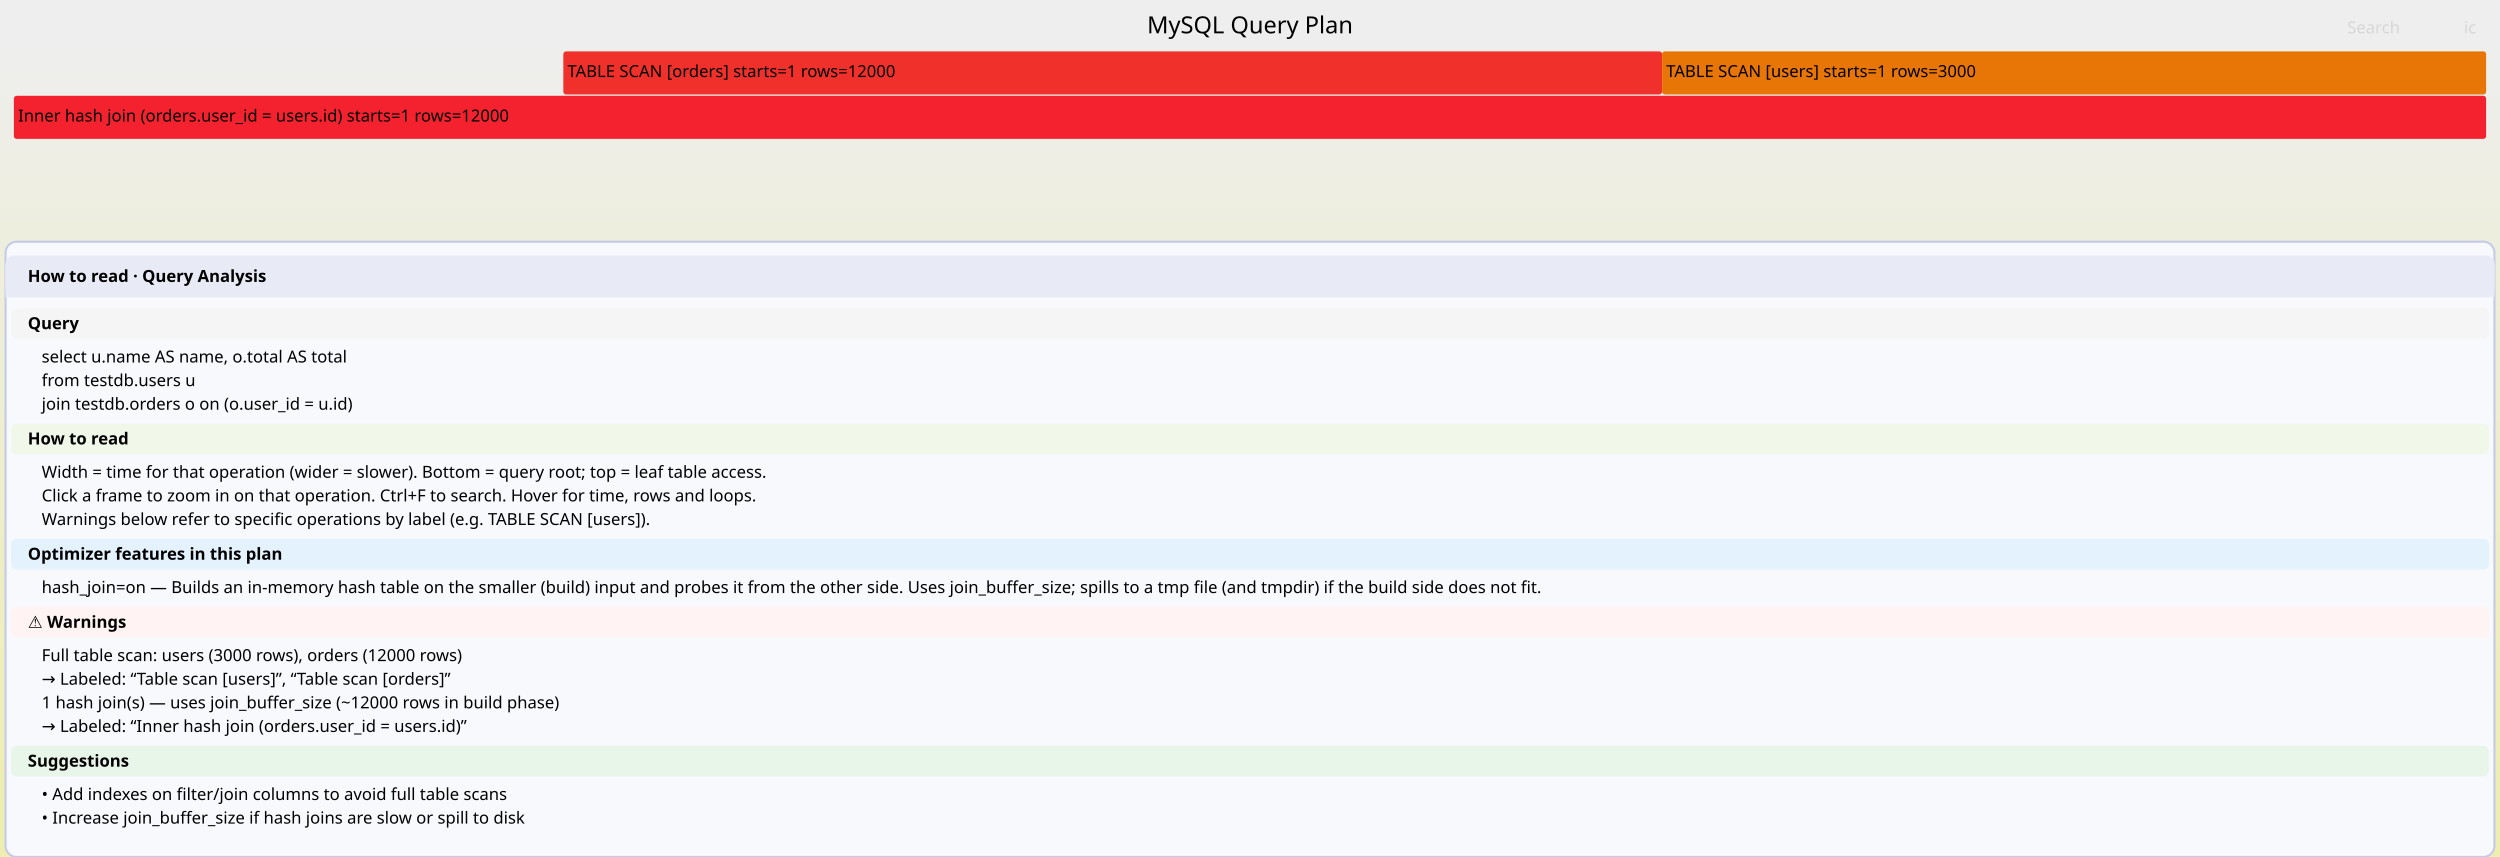
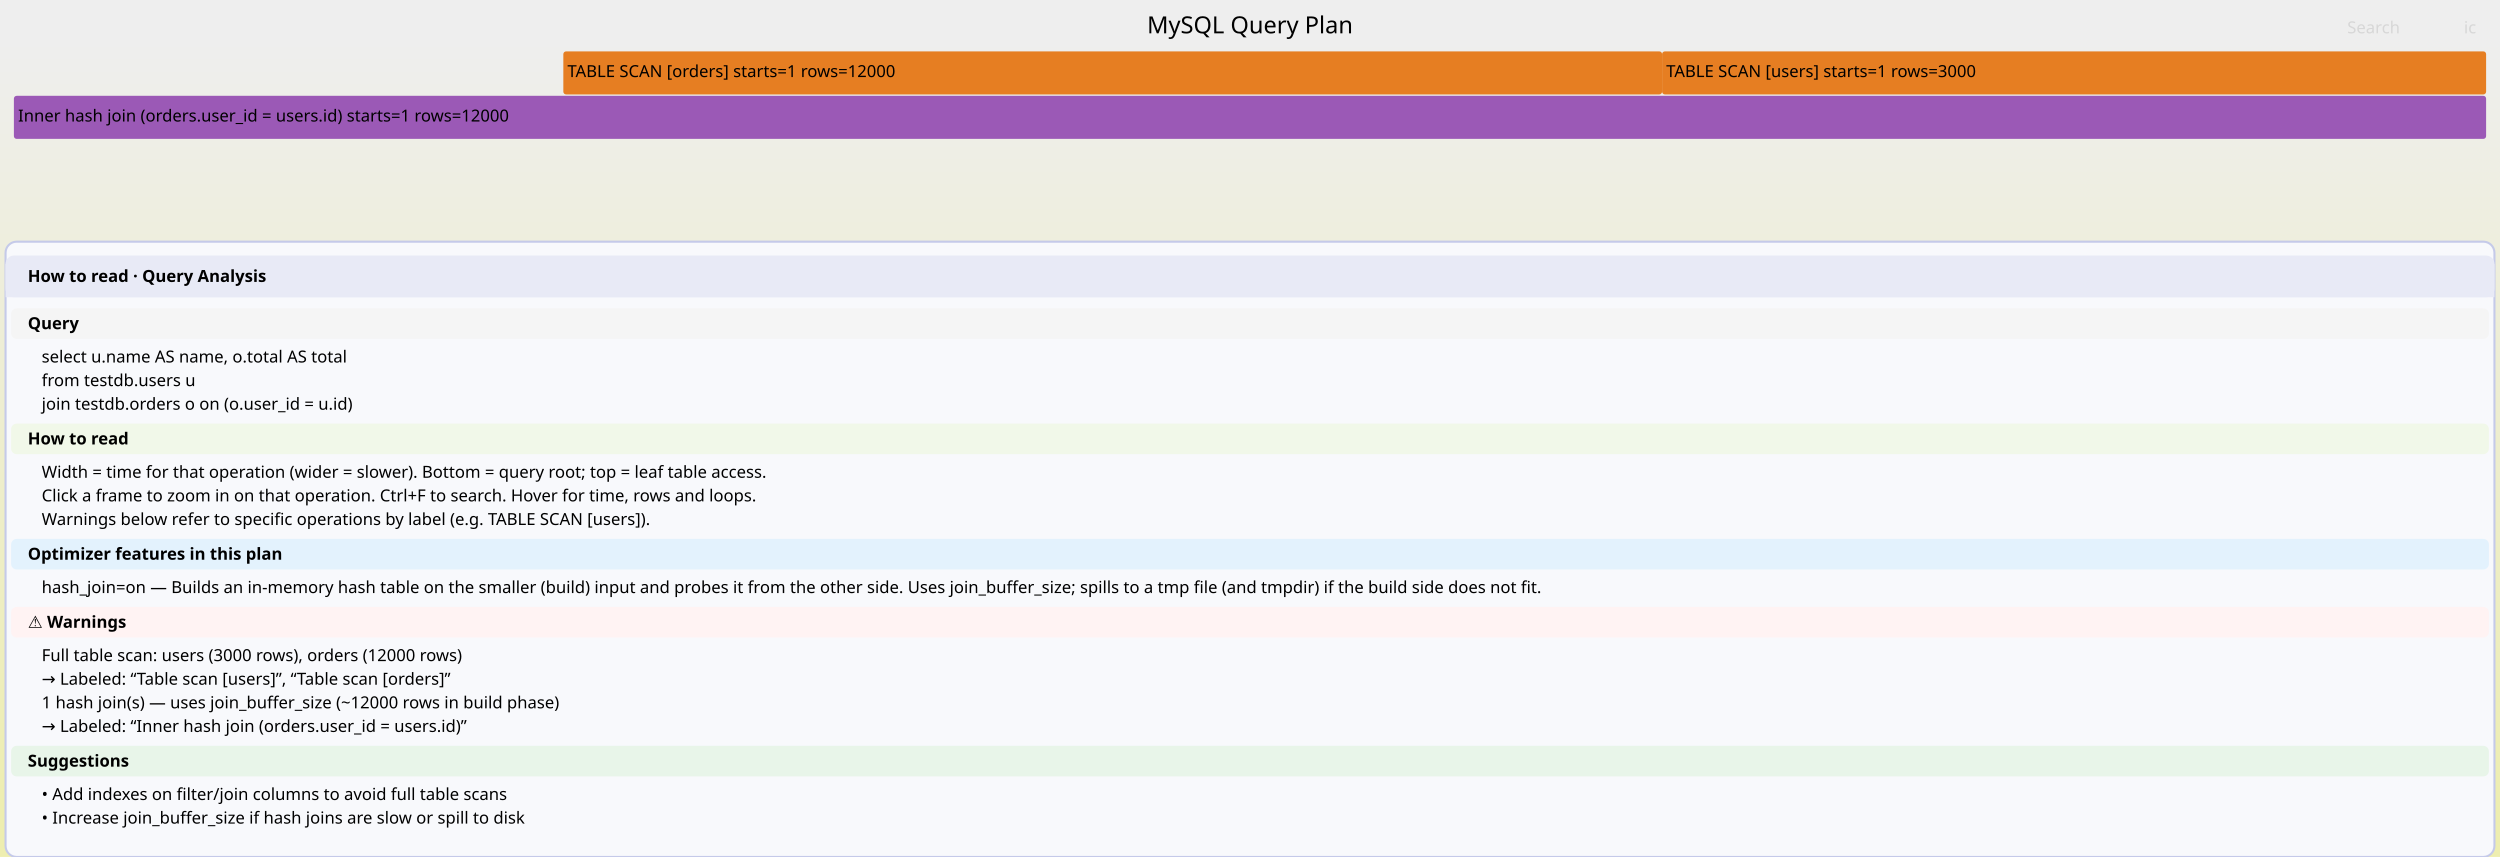
<svg xmlns="http://www.w3.org/2000/svg" version="1.1" width="1800" height="617" viewBox="0 0 1800 617" style="max-width: 100%; height: auto;">
  <defs>
    <linearGradient id="background" y1="0" y2="1" x1="0" x2="0">
      <stop stop-color="#eeeeee" offset="5%" />
      <stop stop-color="#eeeeb0" offset="95%" />
    </linearGradient>
  </defs>
  <style type="text/css">text { font-family: Verdana; font-size: 12px; fill: rgb(0,0,0); }
#search, #ignorecase { opacity:0.1; cursor:pointer; } #search:hover, #search.show, #ignorecase:hover, #ignorecase.show { opacity:1; }
#title { text-anchor:middle; font-size:17px } #unzoom { cursor:pointer; } #frames &gt; *:hover { stroke:black; stroke-width:0.5; cursor:pointer; } .hide { display:none; } .parent { opacity:0.5; }</style>
  <rect width="100%" height="100%" fill="url(#background)" />
  <text id="title" x="900" y="24">MySQL Query Plan</text>
  <text id="details" x="10" y="149"> </text>
  <text id="unzoom" class="hide" x="10" y="24">Reset Zoom</text>
  <text id="search" x="1690" y="24">Search</text>
  <text id="ignorecase" x="1774" y="24">ic</text>
  <text id="matched" x="1690" y="149"> </text>
  <g id="frames">
    <g data-teach-index="0">
-       <rect x="10.0" y="69.0" width="1780.0" height="31.0" fill="rgb(243,34,46)" rx="2" ry="2" />
+       <rect x="10.0" y="69.0" width="1780.0" height="31.0" fill="#9b59b6" rx="2" ry="2" />
      <text x="13.00" y="87.50">Inner hash join (orders.user_id = users.id) starts=1 rows=12000</text>
    </g>
    <g data-teach-index="2">
-       <rect x="405.6" y="37.0" width="791.1" height="31.0" fill="rgb(240,48,42)" rx="2" ry="2" />
+       <rect x="405.6" y="37.0" width="791.1" height="31.0" fill="#e67e22" rx="2" ry="2" />
      <text x="408.56" y="55.50">TABLE SCAN [orders] starts=1 rows=12000</text>
    </g>
    <g data-teach-index="1">
-       <rect x="1196.7" y="37.0" width="593.3" height="31.0" fill="rgb(232,118,7)" rx="2" ry="2" />
+       <rect x="1196.7" y="37.0" width="593.3" height="31.0" fill="#e67e22" rx="2" ry="2" />
      <text x="1199.67" y="55.50">TABLE SCAN [users] starts=1 rows=3000</text>
    </g>
  </g>
  <rect x="4" y="174" width="1792" height="443" fill="#f8f9fc" stroke="#c5cae9" stroke-width="1.5" rx="8" />
  <rect x="4" y="184" width="1792" height="30" fill="#e8eaf6" rx="6" />
  <rect x="4" y="190" width="1792" height="24" fill="#e8eaf6" />
  <text x="20" y="203" font-family="Arial,sans-serif" font-size="13" font-weight="bold" fill="#283593">How to read · Query Analysis</text>
  <rect x="8" y="222" width="1784" height="22" fill="#f5f5f5" rx="4" />
  <text x="20" y="237" font-family="Arial,sans-serif" font-size="11" font-weight="bold" fill="#37474f">Query</text>
  <text x="30" y="261" font-family="Courier New,Courier,monospace" font-size="11" fill="#263238">select u.name AS name, o.total AS total</text>
  <text x="30" y="278" font-family="Courier New,Courier,monospace" font-size="11" fill="#263238">from testdb.users u</text>
  <text x="30" y="295" font-family="Courier New,Courier,monospace" font-size="11" fill="#263238">  join testdb.orders o on (o.user_id = u.id)</text>
  <rect x="8" y="305" width="1784" height="22" fill="#f1f8e9" rx="4" />
  <text x="20" y="320" font-family="Arial,sans-serif" font-size="11" font-weight="bold" fill="#33691e">How to read</text>
  <text x="30" y="344" font-family="Arial,sans-serif" font-size="11" fill="#455a64">Width = time for that operation (wider = slower). Bottom = query root; top = leaf table access.</text>
  <text x="30" y="361" font-family="Arial,sans-serif" font-size="11" fill="#455a64">Click a frame to zoom in on that operation. Ctrl+F to search. Hover for time, rows and loops.</text>
  <text x="30" y="378" font-family="Arial,sans-serif" font-size="11" fill="#455a64">Warnings below refer to specific operations by label (e.g. TABLE SCAN [users]).</text>
  <rect x="8" y="388" width="1784" height="22" fill="#e3f2fd" rx="4" />
  <text x="20" y="403" font-family="Arial,sans-serif" font-size="11" font-weight="bold" fill="#0d47a1">Optimizer features in this plan</text>
  <text x="30" y="427" font-family="Arial,sans-serif" font-size="11" fill="#1565c0">hash_join=on — Builds an in-memory hash table on the smaller (build) input and probes it from the other side. Uses join_buffer_size; spills to a tmp file (and tmpdir) if the build side does not fit.</text>
  <rect x="8" y="437" width="1784" height="22" fill="#fff3f3" rx="4" />
  <text x="20" y="452" font-family="Arial,sans-serif" font-size="11" font-weight="bold" fill="#b71c1c">⚠  Warnings</text>
  <text x="30" y="476" font-family="Arial,sans-serif" font-size="11" fill="#c62828">Full table scan: users (3000 rows), orders (12000 rows)</text>
  <text x="30" y="493" font-family="Arial,sans-serif" font-size="11" fill="#c62828">→ Labeled: “Table scan [users]”, “Table scan [orders]”</text>
  <text x="30" y="510" font-family="Arial,sans-serif" font-size="11" fill="#c62828">1 hash join(s) — uses join_buffer_size (~12000 rows in build phase)</text>
  <text x="30" y="527" font-family="Arial,sans-serif" font-size="11" fill="#c62828">→ Labeled: “Inner hash join (orders.user_id = users.id)”</text>
  <rect x="8" y="537" width="1784" height="22" fill="#e8f5e9" rx="4" />
  <text x="20" y="552" font-family="Arial,sans-serif" font-size="11" font-weight="bold" fill="#1b5e20">Suggestions</text>
  <text x="30" y="576" font-family="Arial,sans-serif" font-size="11" fill="#2e7d32">•  Add indexes on filter/join columns to avoid full table scans</text>
  <text x="30" y="593" font-family="Arial,sans-serif" font-size="11" fill="#2e7d32">•  Increase join_buffer_size if hash joins are slow or spill to disk</text>
</svg>
